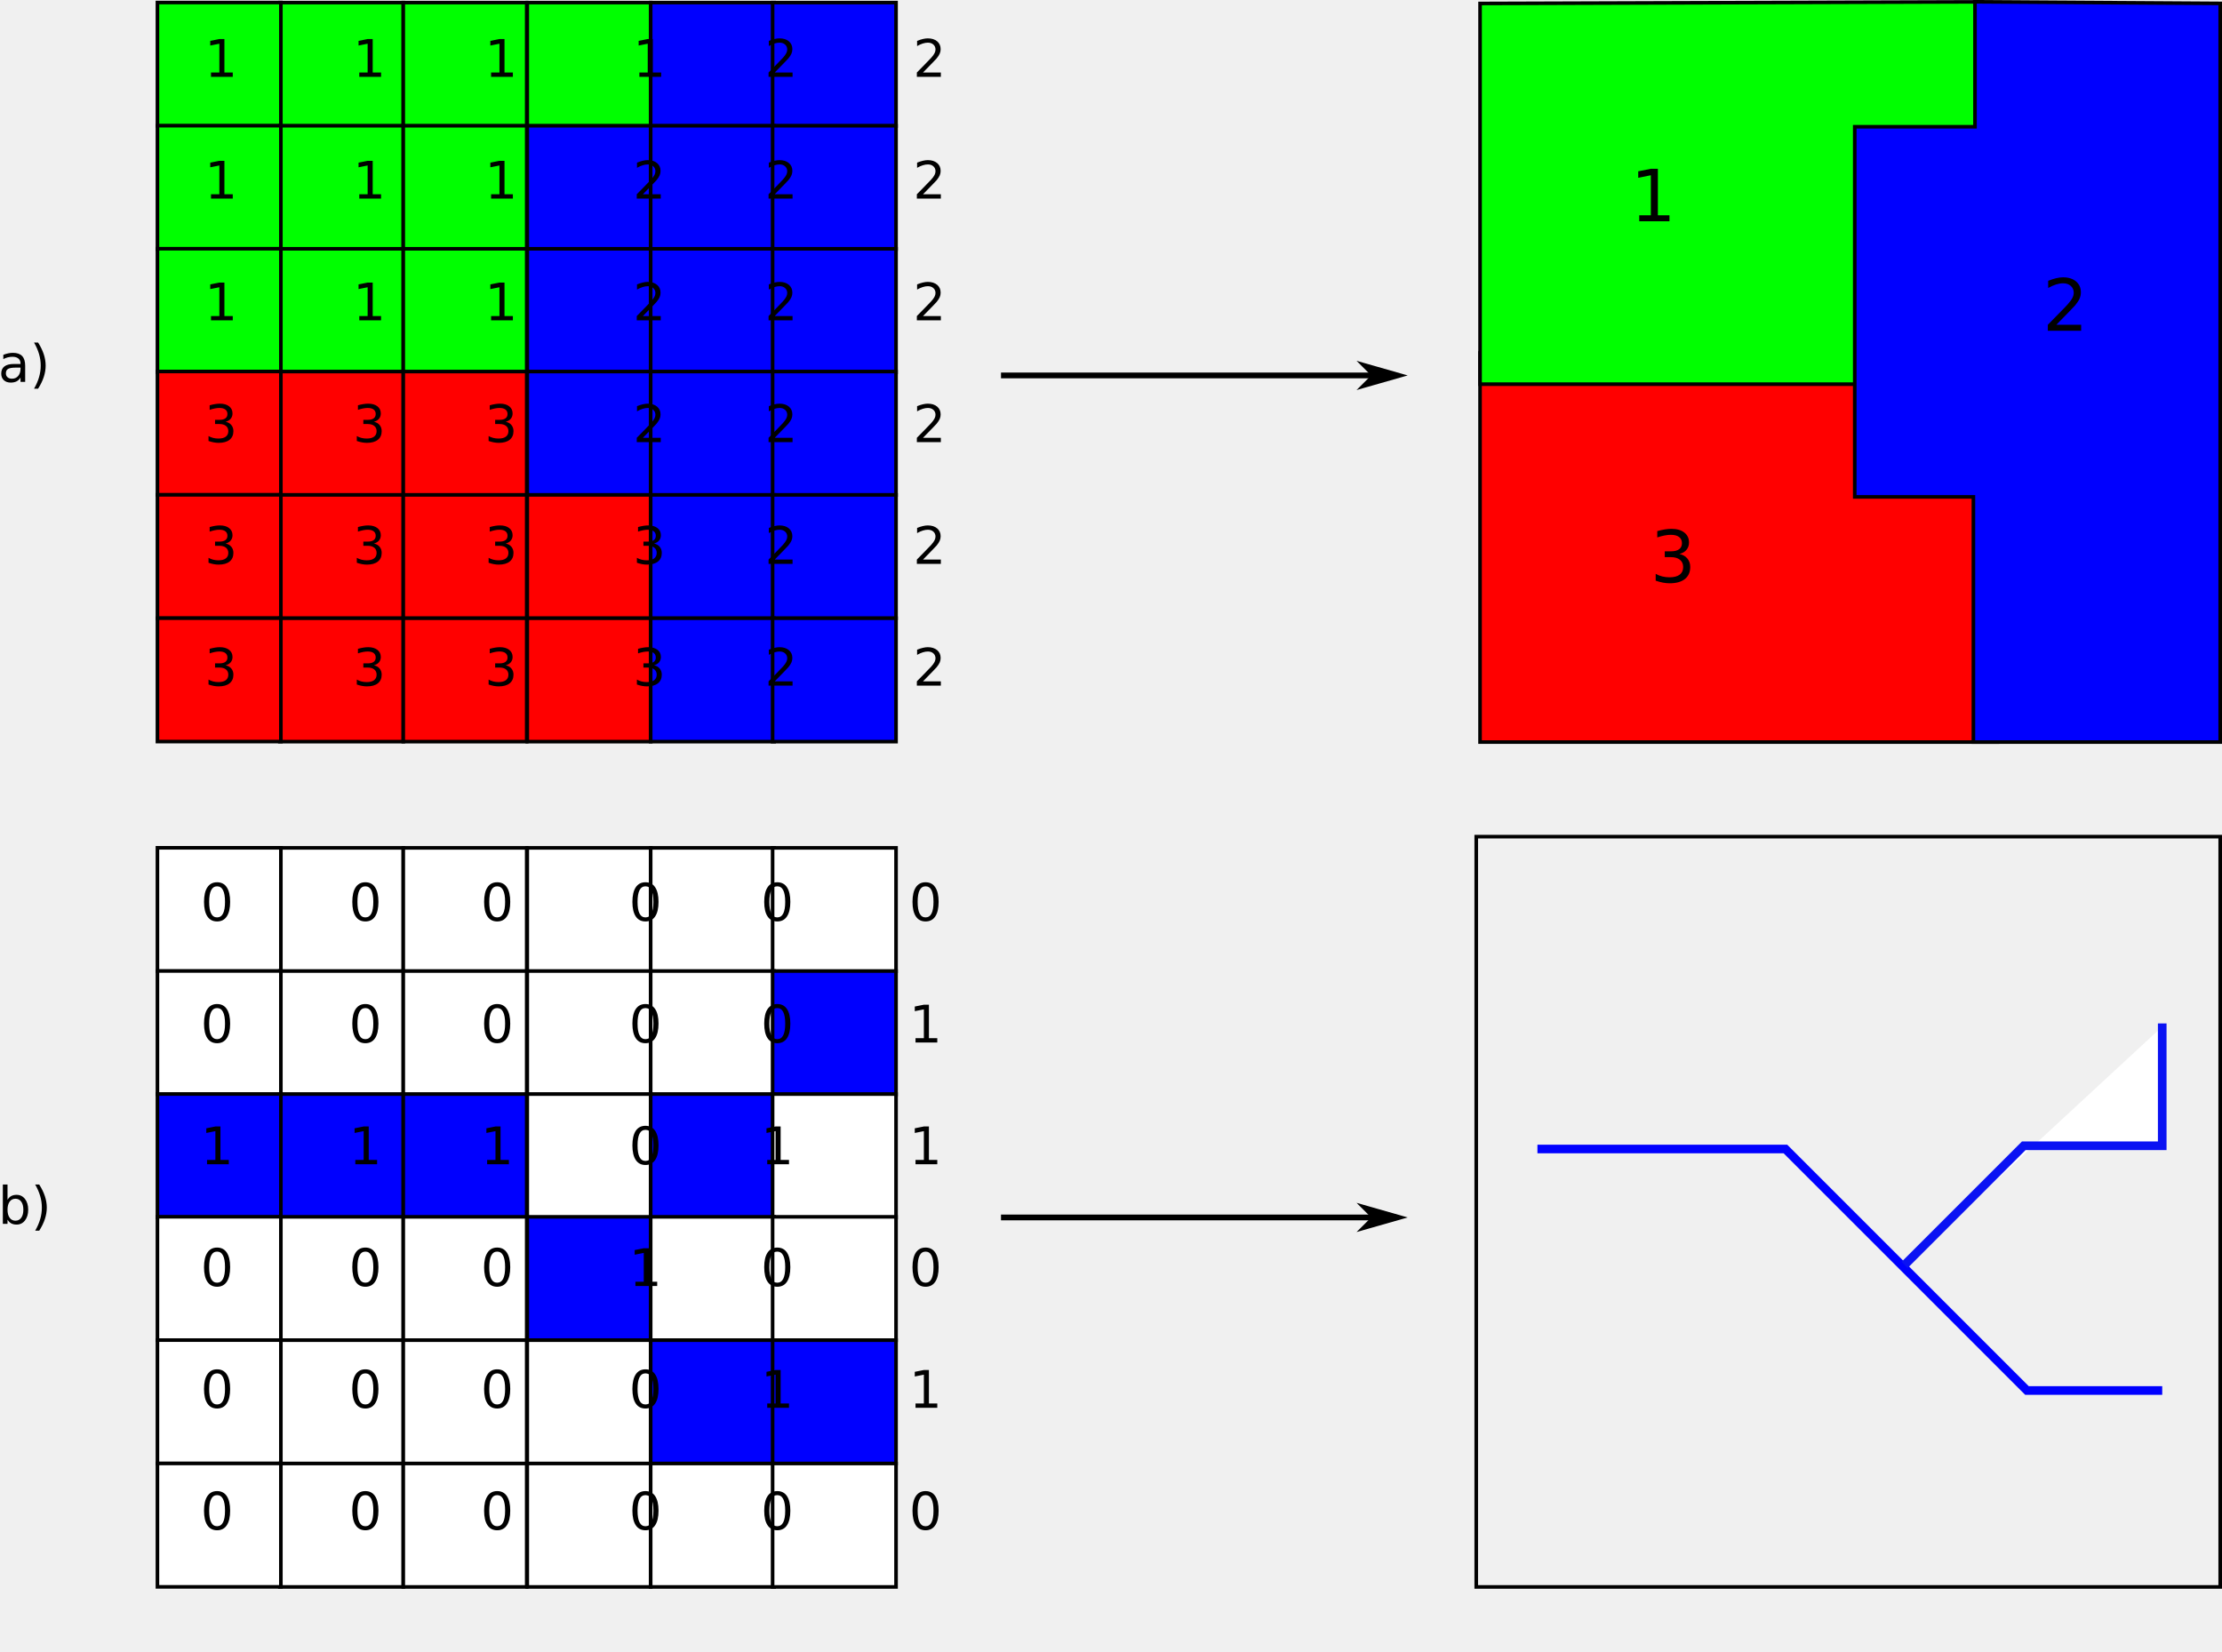
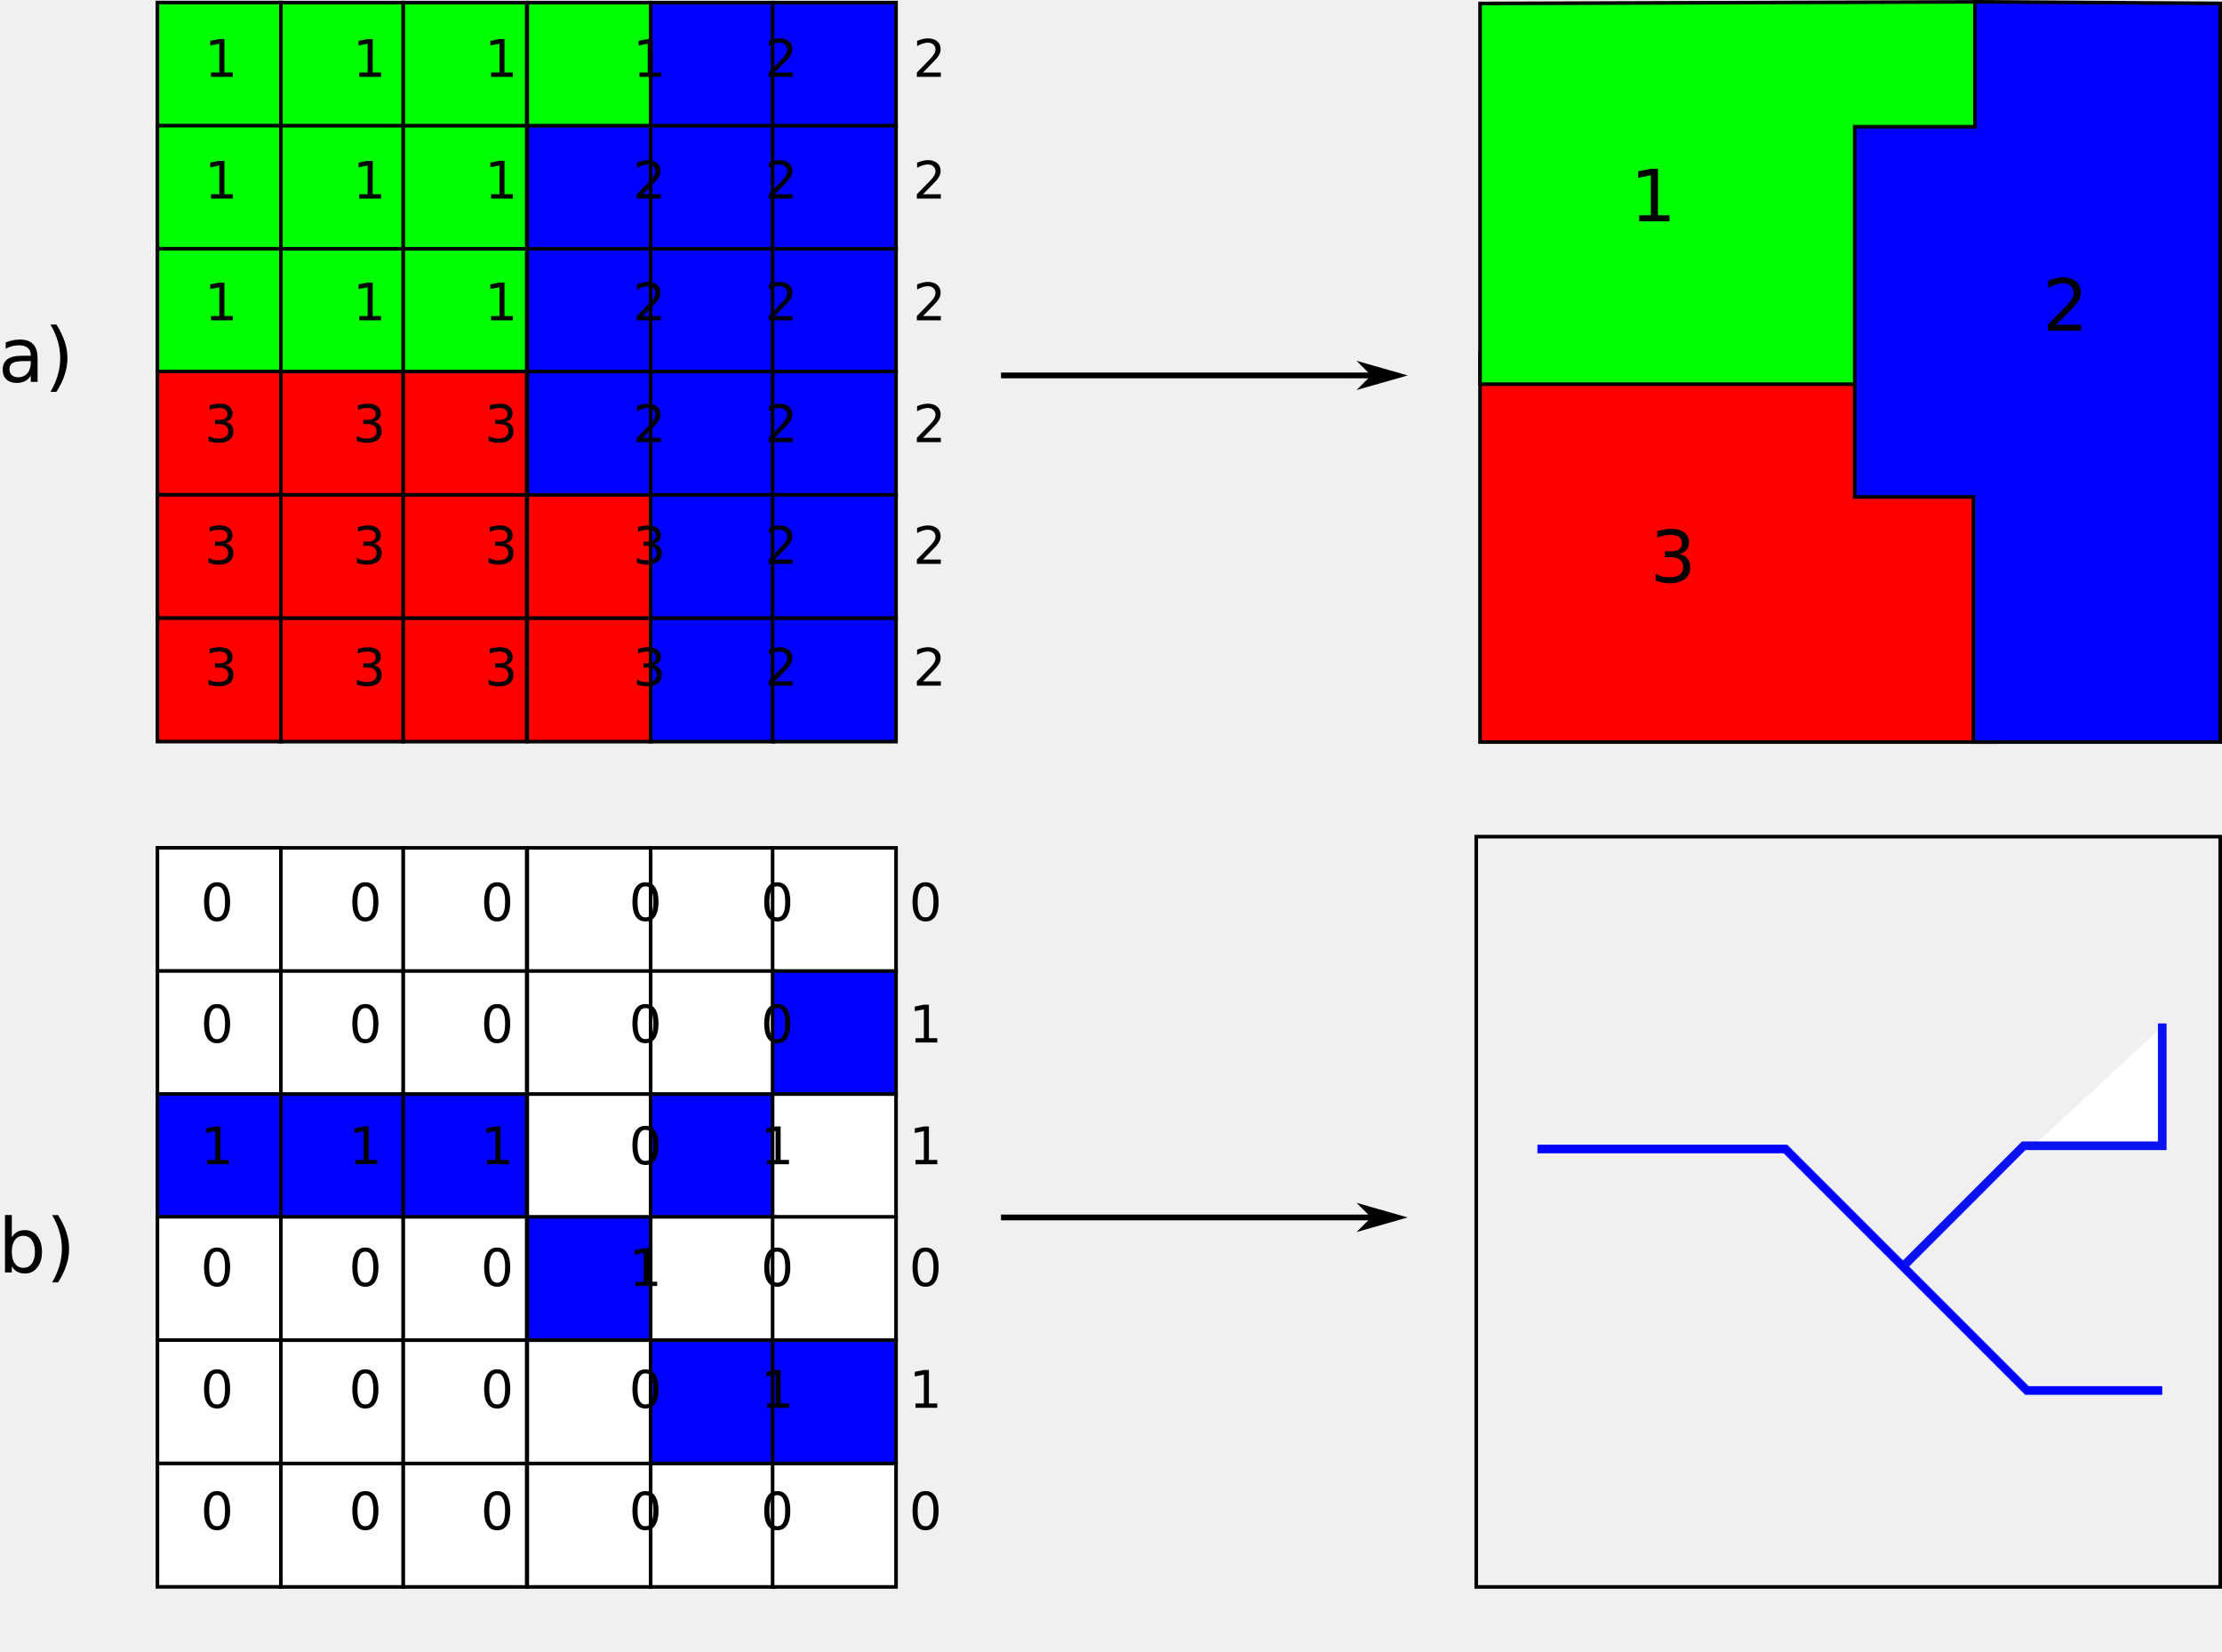
<svg xmlns="http://www.w3.org/2000/svg" width="3087.076" height="2294.593" id="svg2" version="1.0">
  <defs id="defs4">
    <marker orient="auto" refY="0" refX="0" id="Arrow1Mend" style="overflow:visible">
      <path id="path9351" d="M 0,0 L 5,-5 L -12.5,0 L 5,5 L 0,0 z " style="fill-rule:evenodd;stroke:#000000;stroke-width:1pt;marker-start:none" transform="matrix(-0.4,0,0,-0.4,-4,0)" />
    </marker>
  </defs>
  <g id="layer1" transform="translate(453.4345,-1978.022)">
    <g id="g8256" transform="translate(0,-7.120644)">
      <rect style="fill:#00ff00;stroke:#000000;stroke-width:5;stroke-miterlimit:4;stroke-dasharray:none;stroke-opacity:1" id="rect2360" width="171.496" height="171.496" x="-64.592" y="1988.736" ry="0" />
      <rect ry="0" y="1988.736" x="106.837" height="171.496" width="171.496" id="rect2362" style="fill:#00ff00;stroke:#000000;stroke-width:5;stroke-miterlimit:4;stroke-dasharray:none;stroke-opacity:1" />
      <rect ry="0" y="1988.736" x="279.123" height="171.496" width="171.496" id="rect2364" style="fill:#00ff00;stroke:#000000;stroke-width:5;stroke-miterlimit:4;stroke-dasharray:none;stroke-opacity:1" />
      <rect style="fill:#0000ff;stroke:#000000;stroke-width:5;stroke-miterlimit:4;stroke-dasharray:none;stroke-opacity:1" id="rect2366" width="171.496" height="171.496" x="450.551" y="1988.736" ry="0" />
      <rect style="fill:#00ff00;stroke:#000000;stroke-width:5;stroke-miterlimit:4;stroke-dasharray:none;stroke-opacity:1" id="rect2368" width="171.496" height="171.496" x="-234.714" y="1988.643" ry="0" />
      <rect style="fill:#0000ff;stroke:#000000;stroke-width:5;stroke-miterlimit:4;stroke-dasharray:none;stroke-opacity:1" id="rect2408" width="171.496" height="171.496" x="619.956" y="1988.735" ry="0" />
      <rect style="fill:#00ff00;stroke:#000000;stroke-width:5;stroke-miterlimit:4;stroke-dasharray:none;stroke-opacity:1" id="rect2410" width="171.496" height="171.496" x="-64.592" y="2159.871" ry="0" />
      <rect ry="0" y="2159.871" x="106.837" height="171.496" width="171.496" id="rect2412" style="fill:#00ff00;stroke:#000000;stroke-width:5;stroke-miterlimit:4;stroke-dasharray:none;stroke-opacity:1" />
      <rect ry="0" y="2159.871" x="279.123" height="171.496" width="171.496" id="rect2414" style="fill:#0000ff;stroke:#000000;stroke-width:5;stroke-miterlimit:4;stroke-dasharray:none;stroke-opacity:1" />
      <rect style="fill:#0000ff;stroke:#000000;stroke-width:5;stroke-miterlimit:4;stroke-dasharray:none;stroke-opacity:1" id="rect2416" width="171.496" height="171.496" x="450.551" y="2159.871" ry="0" />
      <rect style="fill:#00ff00;stroke:#000000;stroke-width:5;stroke-miterlimit:4;stroke-dasharray:none;stroke-opacity:1" id="rect2418" width="171.496" height="171.496" x="-234.714" y="2159.778" ry="0" />
      <rect style="fill:#0000ff;stroke:#000000;stroke-width:5;stroke-miterlimit:4;stroke-dasharray:none;stroke-opacity:1" id="rect2420" width="171.496" height="171.496" x="619.956" y="2159.87" ry="0" />
      <rect style="fill:#00ff00;stroke:#000000;stroke-width:5;stroke-miterlimit:4;stroke-dasharray:none;stroke-opacity:1" id="rect2422" width="171.496" height="171.496" x="-64.592" y="2330.85" ry="0" />
      <rect ry="0" y="2330.85" x="106.837" height="171.496" width="171.496" id="rect2424" style="fill:#00ff00;stroke:#000000;stroke-width:5;stroke-miterlimit:4;stroke-dasharray:none;stroke-opacity:1" />
      <rect ry="0" y="2330.85" x="279.123" height="171.496" width="171.496" id="rect2426" style="fill:#0000ff;stroke:#000000;stroke-width:5;stroke-miterlimit:4;stroke-dasharray:none;stroke-opacity:1" />
      <rect style="fill:#0000ff;stroke:#000000;stroke-width:5;stroke-miterlimit:4;stroke-dasharray:none;stroke-opacity:1" id="rect2428" width="171.496" height="171.496" x="450.551" y="2330.85" ry="0" />
      <rect style="fill:#00ff00;stroke:#000000;stroke-width:5;stroke-miterlimit:4;stroke-dasharray:none;stroke-opacity:1" id="rect2430" width="171.496" height="171.496" x="-234.714" y="2330.757" ry="0" />
      <rect style="fill:#0000ff;stroke:#000000;stroke-width:5;stroke-miterlimit:4;stroke-dasharray:none;stroke-opacity:1" id="rect2432" width="171.496" height="171.496" x="619.956" y="2330.849" ry="0" />
      <rect style="fill:#ff0000;stroke:#000000;stroke-width:5;stroke-miterlimit:4;stroke-dasharray:none;stroke-opacity:1" id="rect2434" width="171.496" height="171.496" x="-64.592" y="2501.421" ry="0" />
      <rect ry="0" y="2501.421" x="106.837" height="171.496" width="171.496" id="rect2436" style="fill:#ff0000;stroke:#000000;stroke-width:5;stroke-miterlimit:4;stroke-dasharray:none;stroke-opacity:1" />
      <rect ry="0" y="2501.421" x="279.123" height="171.496" width="171.496" id="rect2438" style="fill:#0000ff;stroke:#000000;stroke-width:5;stroke-miterlimit:4;stroke-dasharray:none;stroke-opacity:1" />
      <rect style="fill:#0000ff;stroke:#000000;stroke-width:5;stroke-miterlimit:4;stroke-dasharray:none;stroke-opacity:1" id="rect2440" width="171.496" height="171.496" x="450.551" y="2501.421" ry="0" />
      <rect style="fill:#ff0000;stroke:#000000;stroke-width:5;stroke-miterlimit:4;stroke-dasharray:none;stroke-opacity:1" id="rect2442" width="171.496" height="171.496" x="-234.714" y="2501.328" ry="0" />
      <rect style="fill:#0000ff;stroke:#000000;stroke-width:5;stroke-miterlimit:4;stroke-dasharray:none;stroke-opacity:1" id="rect2444" width="171.496" height="171.496" x="619.956" y="2501.42" ry="0" />
      <rect style="fill:#ff0000;stroke:#000000;stroke-width:5;stroke-miterlimit:4;stroke-dasharray:none;stroke-opacity:1" id="rect2446" width="171.496" height="171.496" x="-64.592" y="2672.808" ry="0" />
      <rect ry="0" y="2672.808" x="106.837" height="171.496" width="171.496" id="rect2448" style="fill:#ff0000;stroke:#000000;stroke-width:5;stroke-miterlimit:4;stroke-dasharray:none;stroke-opacity:1" />
      <rect ry="0" y="2672.808" x="279.123" height="171.496" width="171.496" id="rect2450" style="fill:#ff0000;stroke:#000000;stroke-width:5;stroke-miterlimit:4;stroke-dasharray:none;stroke-opacity:1" />
      <rect style="fill:#0000ff;stroke:#000000;stroke-width:5;stroke-miterlimit:4;stroke-dasharray:none;stroke-opacity:1" id="rect2452" width="171.496" height="171.496" x="450.551" y="2672.808" ry="0" />
      <rect style="fill:#ff0000;stroke:#000000;stroke-width:5;stroke-miterlimit:4;stroke-dasharray:none;stroke-opacity:1" id="rect2454" width="171.496" height="171.496" x="-234.714" y="2672.715" ry="0" />
      <rect style="fill:#0000ff;stroke:#000000;stroke-width:5;stroke-miterlimit:4;stroke-dasharray:none;stroke-opacity:1" id="rect2456" width="171.496" height="171.496" x="619.956" y="2672.808" ry="0" />
      <rect style="fill:#ff0000;stroke:#000000;stroke-width:5;stroke-miterlimit:4;stroke-dasharray:none;stroke-opacity:1" id="rect2458" width="171.496" height="171.496" x="-64.592" y="2844.195" ry="0" />
      <rect ry="0" y="2844.195" x="106.837" height="171.496" width="171.496" id="rect2460" style="fill:#ff0000;stroke:#000000;stroke-width:5;stroke-miterlimit:4;stroke-dasharray:none;stroke-opacity:1" />
      <rect ry="0" y="2844.195" x="279.123" height="171.496" width="171.496" id="rect2462" style="fill:#ff0000;stroke:#000000;stroke-width:5;stroke-miterlimit:4;stroke-dasharray:none;stroke-opacity:1" />
      <rect style="fill:#0000ff;stroke:#000000;stroke-width:5;stroke-miterlimit:4;stroke-dasharray:none;stroke-opacity:1" id="rect2464" width="171.496" height="171.496" x="450.551" y="2844.195" ry="0" />
      <rect style="fill:#ff0000;stroke:#000000;stroke-width:5;stroke-miterlimit:4;stroke-dasharray:none;stroke-opacity:1" id="rect2466" width="171.496" height="171.496" x="-234.714" y="2844.102" ry="0" />
      <rect style="fill:#0000ff;stroke:#000000;stroke-width:5;stroke-miterlimit:4;stroke-dasharray:none;stroke-opacity:1" id="rect2468" width="171.496" height="171.496" x="619.956" y="2844.195" ry="0" />
    </g>
    <text xml:space="preserve" style="font-size:72px;font-style:normal;font-weight:normal;text-align:start;line-height:235%;writing-mode:lr-tb;text-anchor:start;fill:#000000;fill-opacity:1;stroke:none;stroke-width:1px;stroke-linecap:butt;stroke-linejoin:miter;stroke-opacity:1;font-family:Bitstream Vera Sans" x="-169.214" y="2084.773" id="text2319">
      <tspan id="tspan2321" x="-169.214" y="2084.773">1       1      1       1      2       2</tspan>
      <tspan x="-169.214" y="2253.972" id="tspan2761">1       1      1       2      2       2</tspan>
      <tspan x="-169.214" y="2423.172" id="tspan2763">1       1      1       2      2       2</tspan>
      <tspan x="-169.214" y="2592.372" id="tspan2765">3       3      3       2      2       2 </tspan>
      <tspan x="-169.214" y="2761.572" id="tspan2767">3       3      3       3      2       2</tspan>
      <tspan x="-169.214" y="2930.772" id="tspan2769">3       3      3       3      2       2</tspan>
      <tspan x="-169.214" y="3099.972" id="tspan2771">      </tspan>
    </text>
    <g id="g9283" transform="translate(0,3.01236)">
      <rect style="fill:#ffffff;stroke:#000000;stroke-width:5;stroke-miterlimit:4;stroke-dasharray:none;stroke-opacity:1" id="rect2775" width="171.496" height="171.496" x="-64.592" y="3153.175" ry="0" />
      <rect ry="0" y="3153.175" x="106.837" height="171.496" width="171.496" id="rect2777" style="fill:#ffffff;stroke:#000000;stroke-width:5;stroke-miterlimit:4;stroke-dasharray:none;stroke-opacity:1" />
      <rect ry="0" y="3153.175" x="279.123" height="171.496" width="171.496" id="rect2779" style="fill:#ffffff;stroke:#000000;stroke-width:5;stroke-miterlimit:4;stroke-dasharray:none;stroke-opacity:1" />
      <rect style="fill:#ffffff;stroke:#000000;stroke-width:5;stroke-miterlimit:4;stroke-dasharray:none;stroke-opacity:1" id="rect2781" width="171.496" height="171.496" x="450.551" y="3153.175" ry="0" />
      <rect style="fill:#ffffff;stroke:#000000;stroke-width:5;stroke-miterlimit:4;stroke-dasharray:none;stroke-opacity:1" id="rect2783" width="171.496" height="171.496" x="-234.714" y="3153.082" ry="0" />
      <rect style="fill:#ffffff;stroke:#000000;stroke-width:5;stroke-miterlimit:4;stroke-dasharray:none;stroke-opacity:1" id="rect2785" width="171.496" height="171.496" x="619.956" y="3153.174" ry="0" />
      <rect style="fill:#ffffff;stroke:#000000;stroke-width:5;stroke-miterlimit:4;stroke-dasharray:none;stroke-opacity:1" id="rect2789" width="171.496" height="171.496" x="-64.592" y="3324.31" ry="0" />
      <rect ry="0" y="3324.31" x="106.837" height="171.496" width="171.496" id="rect2791" style="fill:#ffffff;stroke:#000000;stroke-width:5;stroke-miterlimit:4;stroke-dasharray:none;stroke-opacity:1" />
      <rect ry="0" y="3324.31" x="279.123" height="171.496" width="171.496" id="rect2793" style="fill:#ffffff;stroke:#000000;stroke-width:5;stroke-miterlimit:4;stroke-dasharray:none;stroke-opacity:1" />
      <rect style="fill:#ffffff;stroke:#000000;stroke-width:5;stroke-miterlimit:4;stroke-dasharray:none;stroke-opacity:1" id="rect2795" width="171.496" height="171.496" x="450.551" y="3324.31" ry="0" />
      <rect style="fill:#ffffff;stroke:#000000;stroke-width:5;stroke-miterlimit:4;stroke-dasharray:none;stroke-opacity:1" id="rect2797" width="171.496" height="171.496" x="-234.714" y="3324.217" ry="0" />
      <rect style="fill:#0000ff;fill-opacity:1;stroke:#000000;stroke-width:5;stroke-miterlimit:4;stroke-dasharray:none;stroke-opacity:1" id="rect2799" width="171.496" height="171.496" x="619.956" y="3324.309" ry="0" />
      <rect style="fill:#0000ff;fill-opacity:1;stroke:#000000;stroke-width:5;stroke-miterlimit:4;stroke-dasharray:none;stroke-opacity:1" id="rect2803" width="171.496" height="171.496" x="-64.592" y="3495.289" ry="0" />
      <rect ry="0" y="3495.289" x="106.837" height="171.496" width="171.496" id="rect2805" style="fill:#0000ff;fill-opacity:1;stroke:#000000;stroke-width:5;stroke-miterlimit:4;stroke-dasharray:none;stroke-opacity:1" />
      <rect ry="0" y="3495.289" x="279.123" height="171.496" width="171.496" id="rect2807" style="fill:#ffffff;stroke:#000000;stroke-width:5;stroke-miterlimit:4;stroke-dasharray:none;stroke-opacity:1" />
      <rect style="fill:#0000ff;fill-opacity:1;stroke:#000000;stroke-width:5;stroke-miterlimit:4;stroke-dasharray:none;stroke-opacity:1" id="rect2809" width="171.496" height="171.496" x="450.551" y="3495.289" ry="0" />
      <rect style="fill:#0000ff;fill-opacity:1;stroke:#000000;stroke-width:5;stroke-miterlimit:4;stroke-dasharray:none;stroke-opacity:1" id="rect2811" width="171.496" height="171.496" x="-234.714" y="3495.196" ry="0" />
      <rect style="fill:#ffffff;stroke:#000000;stroke-width:5;stroke-miterlimit:4;stroke-dasharray:none;stroke-opacity:1" id="rect2813" width="171.496" height="171.496" x="619.956" y="3495.288" ry="0" />
      <rect style="fill:#ffffff;stroke:#000000;stroke-width:5;stroke-miterlimit:4;stroke-dasharray:none;stroke-opacity:1" id="rect2817" width="171.496" height="171.496" x="-64.592" y="3665.86" ry="0" />
      <rect ry="0" y="3665.86" x="106.837" height="171.496" width="171.496" id="rect2819" style="fill:#ffffff;stroke:#000000;stroke-width:5;stroke-miterlimit:4;stroke-dasharray:none;stroke-opacity:1" />
      <rect ry="0" y="3665.86" x="279.123" height="171.496" width="171.496" id="rect2821" style="fill:#0000ff;fill-opacity:1;stroke:#000000;stroke-width:5;stroke-miterlimit:4;stroke-dasharray:none;stroke-opacity:1" />
      <rect style="fill:#ffffff;stroke:#000000;stroke-width:5;stroke-miterlimit:4;stroke-dasharray:none;stroke-opacity:1" id="rect2823" width="171.496" height="171.496" x="450.551" y="3665.86" ry="0" />
      <rect style="fill:#ffffff;stroke:#000000;stroke-width:5;stroke-miterlimit:4;stroke-dasharray:none;stroke-opacity:1" id="rect2825" width="171.496" height="171.496" x="-234.714" y="3665.767" ry="0" />
      <rect style="fill:#ffffff;stroke:#000000;stroke-width:5;stroke-miterlimit:4;stroke-dasharray:none;stroke-opacity:1" id="rect2827" width="171.496" height="171.496" x="619.956" y="3665.859" ry="0" />
      <rect style="fill:#ffffff;stroke:#000000;stroke-width:5;stroke-miterlimit:4;stroke-dasharray:none;stroke-opacity:1" id="rect2831" width="171.496" height="171.496" x="-64.592" y="3837.247" ry="0" />
      <rect ry="0" y="3837.247" x="106.837" height="171.496" width="171.496" id="rect2833" style="fill:#ffffff;stroke:#000000;stroke-width:5;stroke-miterlimit:4;stroke-dasharray:none;stroke-opacity:1" />
      <rect ry="0" y="3837.247" x="279.123" height="171.496" width="171.496" id="rect2835" style="fill:#ffffff;stroke:#000000;stroke-width:5;stroke-miterlimit:4;stroke-dasharray:none;stroke-opacity:1" />
      <rect style="fill:#0000ff;fill-opacity:1;stroke:#000000;stroke-width:5;stroke-miterlimit:4;stroke-dasharray:none;stroke-opacity:1" id="rect2837" width="171.496" height="171.496" x="450.551" y="3837.247" ry="0" />
      <rect style="fill:#ffffff;stroke:#000000;stroke-width:5;stroke-miterlimit:4;stroke-dasharray:none;stroke-opacity:1" id="rect2839" width="171.496" height="171.496" x="-234.714" y="3837.154" ry="0" />
      <rect style="fill:#0000ff;fill-opacity:1;stroke:#000000;stroke-width:5;stroke-miterlimit:4;stroke-dasharray:none;stroke-opacity:1" id="rect2841" width="171.496" height="171.496" x="619.956" y="3837.247" ry="0" />
      <rect style="fill:#ffffff;stroke:#000000;stroke-width:5;stroke-miterlimit:4;stroke-dasharray:none;stroke-opacity:1" id="rect2845" width="171.496" height="171.496" x="-64.592" y="4008.635" ry="0" />
      <rect ry="0" y="4008.635" x="106.837" height="171.496" width="171.496" id="rect2847" style="fill:#ffffff;stroke:#000000;stroke-width:5;stroke-miterlimit:4;stroke-dasharray:none;stroke-opacity:1" />
      <rect ry="0" y="4008.635" x="279.123" height="171.496" width="171.496" id="rect2849" style="fill:#ffffff;stroke:#000000;stroke-width:5;stroke-miterlimit:4;stroke-dasharray:none;stroke-opacity:1" />
      <rect style="fill:#ffffff;stroke:#000000;stroke-width:5;stroke-miterlimit:4;stroke-dasharray:none;stroke-opacity:1" id="rect2851" width="171.496" height="171.496" x="450.551" y="4008.635" ry="0" />
      <rect style="fill:#ffffff;stroke:#000000;stroke-width:5;stroke-miterlimit:4;stroke-dasharray:none;stroke-opacity:1" id="rect2853" width="171.496" height="171.496" x="-234.714" y="4008.542" ry="0" />
      <rect style="fill:#ffffff;stroke:#000000;stroke-width:5;stroke-miterlimit:4;stroke-dasharray:none;stroke-opacity:1" id="rect2855" width="171.496" height="171.496" x="619.956" y="4008.634" ry="0" />
    </g>
    <text xml:space="preserve" style="font-size:72px;font-style:normal;font-weight:normal;text-align:start;line-height:235%;writing-mode:lr-tb;text-anchor:start;fill:#000000;fill-opacity:1;stroke:none;stroke-width:1px;stroke-linecap:butt;stroke-linejoin:miter;stroke-opacity:1;font-family:Bitstream Vera Sans" x="-174.726" y="3257.415" id="text2857">
      <tspan id="tspan2859" x="-174.726" y="3257.415">0       0      0       0      0       0</tspan>
      <tspan x="-174.726" y="3426.615" id="tspan2861">0       0      0       0      0       1</tspan>
      <tspan x="-174.726" y="3595.815" id="tspan2863">1       1      1       0      1       1</tspan>
      <tspan x="-174.726" y="3765.015" id="tspan2865">0       0      0       1      0       0 </tspan>
      <tspan x="-174.726" y="3934.215" id="tspan2867">0       0      0       0      1       1</tspan>
      <tspan x="-174.726" y="4103.415" id="tspan2869">0       0      0       0      0       0</tspan>
      <tspan x="-174.726" y="4272.615" id="tspan2871">      </tspan>
    </text>
    <g id="g9321">
      <rect y="3140.587" x="1597.535" height="1042.556" width="1033.607" id="rect6120" style="opacity:1;fill:none;fill-opacity:1;stroke:#000000;stroke-width:5;stroke-miterlimit:4;stroke-dasharray:none;stroke-dashoffset:0;stroke-opacity:1" />
      <path id="path7091" d="M 1682.55,3574.612 L 2027.086,3574.612 L 2362.673,3910.199 L 2550.601,3910.199" style="fill:none;fill-rule:evenodd;stroke:#0000ff;stroke-width:12;stroke-linecap:butt;stroke-linejoin:miter;stroke-miterlimit:4;stroke-dasharray:none;stroke-opacity:1" />
      <path id="path7093" d="M 2192.642,3735.694 L 2358.198,3570.138 L 2550.601,3570.138 L 2550.601,3400.107 L 2550.601,3404.582" style="fill:#ffffff;fill-rule:evenodd;stroke:#0a12f3;stroke-width:12;stroke-linecap:butt;stroke-linejoin:miter;stroke-miterlimit:4;stroke-dasharray:none;stroke-opacity:1" />
    </g>
    <g id="g9326" transform="translate(7.8423633e-2,0)">
      <path id="path5149" d="M 1602.74,2468.531 L 1602.74,3009.184 L 2143.491,3009.184 L 2321.43,3009.184 L 2321.43,2651.842 L 2143.491,2651.842 L 2143.491,2470.851 L 1602.74,2468.531 z " style="fill:#ff0000;fill-opacity:1;fill-rule:evenodd;stroke:#000000;stroke-width:5;stroke-linecap:butt;stroke-linejoin:miter;stroke-miterlimit:4;stroke-dasharray:none;stroke-opacity:1" />
      <path id="path3205" d="M 1602.768,1982.824 L 1602.768,2511.854 L 2126.408,2511.854 L 2126.408,2156.906 L 2299.475,2156.906 L 2299.475,1980.563 L 1602.768,1982.824 z " style="fill:#00ff00;fill-opacity:1;fill-rule:evenodd;stroke:#000000;stroke-width:5;stroke-linecap:butt;stroke-linejoin:miter;stroke-miterlimit:4;stroke-dasharray:none;stroke-opacity:1" />
      <path id="path4176" d="M 2290.374,1980.522 L 2290.374,2154.164 L 2123.327,2154.164 L 2123.327,2668.494 L 2288.176,2668.494 L 2288.176,3009.184 L 2631.063,3009.184 L 2631.063,1982.72 L 2290.374,1980.522 z " style="fill:#0000ff;fill-opacity:1;fill-rule:evenodd;stroke:#000000;stroke-width:5;stroke-linecap:butt;stroke-linejoin:miter;stroke-miterlimit:4;stroke-dasharray:none;stroke-opacity:1" />
      <text id="text8236" y="2787.102" x="1839.157" style="font-size:64px;font-style:normal;font-weight:normal;fill:#000000;fill-opacity:1;stroke:none;stroke-width:1px;stroke-linecap:butt;stroke-linejoin:miter;stroke-opacity:1;font-family:Bitstream Vera Sans" xml:space="preserve">
        <tspan style="font-size:100px" y="2787.102" x="1839.157" id="tspan8238">3</tspan>
      </text>
      <text id="text8240" y="2437.599" x="2384.255" style="font-size:64px;font-style:normal;font-weight:normal;fill:#000000;fill-opacity:1;stroke:none;stroke-width:1px;stroke-linecap:butt;stroke-linejoin:miter;stroke-opacity:1;font-family:Bitstream Vera Sans" xml:space="preserve">
        <tspan style="font-size:100px" y="2437.599" x="2384.255" id="tspan8242">2</tspan>
      </text>
      <text id="text8244" y="2285.467" x="1811.521" style="font-size:64px;font-style:normal;font-weight:normal;fill:#000000;fill-opacity:1;stroke:none;stroke-width:1px;stroke-linecap:butt;stroke-linejoin:miter;stroke-opacity:1;font-family:Bitstream Vera Sans" xml:space="preserve">
        <tspan style="font-size:100px" y="2285.467" x="1811.521" id="tspan8246">1</tspan>
      </text>
    </g>
    <path style="fill:none;fill-rule:evenodd;stroke:#000000;stroke-width:8;stroke-linecap:butt;stroke-linejoin:miter;marker-end:url(#Arrow1Mend);stroke-miterlimit:4;stroke-dasharray:none;stroke-opacity:1" d="M 1174.496,1683.594 L 1723.786,1683.594" id="path9337" transform="translate(-237.2135,1986.143)" />
    <path style="fill:none;fill-rule:evenodd;stroke:#000000;stroke-width:8;stroke-linecap:butt;stroke-linejoin:miter;marker-end:url(#Arrow1Mend);stroke-miterlimit:4;stroke-dasharray:none;stroke-opacity:1" d="M 937.283,2499.706 L 1486.572,2499.706" id="path9537" />
-     <text xml:space="preserve" style="font-size:72px;font-style:normal;font-weight:normal;fill:#000000;fill-opacity:1;stroke:none;stroke-width:1px;stroke-linecap:butt;stroke-linejoin:miter;stroke-opacity:1;font-family:Bitstream Vera Sans" x="-456.036" y="2508.637" id="text9539">
-       <tspan id="tspan9541" x="-456.036" y="2508.637">a)</tspan>
-       <tspan x="-456.036" y="2598.637" id="tspan9543" />
-       <tspan x="-456.036" y="2688.637" id="tspan9545" />
-       <tspan x="-456.036" y="2778.637" id="tspan9547" />
-       <tspan x="-456.036" y="2868.637" id="tspan9549" />
-       <tspan x="-456.036" y="2958.637" id="tspan9551" />
-       <tspan x="-456.036" y="3048.637" id="tspan9553" />
-       <tspan x="-456.036" y="3138.637" id="tspan9555" />
-       <tspan x="-456.036" y="3228.637" id="tspan9557" />
-       <tspan x="-456.036" y="3318.637" id="tspan9559" />
-       <tspan x="-456.036" y="3408.637" id="tspan9561" />
-       <tspan x="-456.036" y="3498.637" id="tspan9563" />
-       <tspan x="-456.036" y="3588.637" id="tspan9565" />
-       <tspan x="-456.036" y="3678.637" id="tspan9567">b)</tspan>
-       <tspan x="-456.036" y="3768.637" id="tspan9569" />
-       <tspan x="-456.036" y="3858.637" id="tspan9571" />
+     <text xml:space="preserve" style="font-size:105px;font-style:normal;font-weight:normal;fill:#000000;fill-opacity:1;stroke:none;font-family:Bitstream Vera Sans" x="-456.036" y="2508.637" id="text9539">
+       <tspan id="tspan9541" x="-456.036" y="2508.637" style="font-size:105px">a)</tspan>
+       <tspan x="-456.036" y="2646.137" id="tspan9543" style="font-size:105px" />
+       <tspan x="-456.036" y="2783.637" id="tspan9545" style="font-size:105px" />
+       <tspan x="-456.036" y="2921.137" id="tspan9547" style="font-size:105px" />
+       <tspan x="-456.036" y="3058.637" id="tspan9549" style="font-size:105px" />
+       <tspan x="-456.036" y="3196.137" id="tspan9551" style="font-size:105px" />
+       <tspan x="-456.036" y="3333.637" id="tspan9553" style="font-size:105px" />
+       <tspan x="-456.036" y="3471.137" id="tspan9567" style="font-size:105px" />
+       <tspan x="-456.036" y="3608.637" style="font-size:105px" id="tspan3115" />
+       <tspan x="-456.036" y="3746.137" style="font-size:105px" id="tspan3121">b)</tspan>
+       <tspan x="-456.036" y="3883.637" id="tspan9569" style="font-size:105px" />
+       <tspan x="-456.036" y="4021.137" id="tspan9571" style="font-size:105px" />
    </text>
  </g>
</svg>
